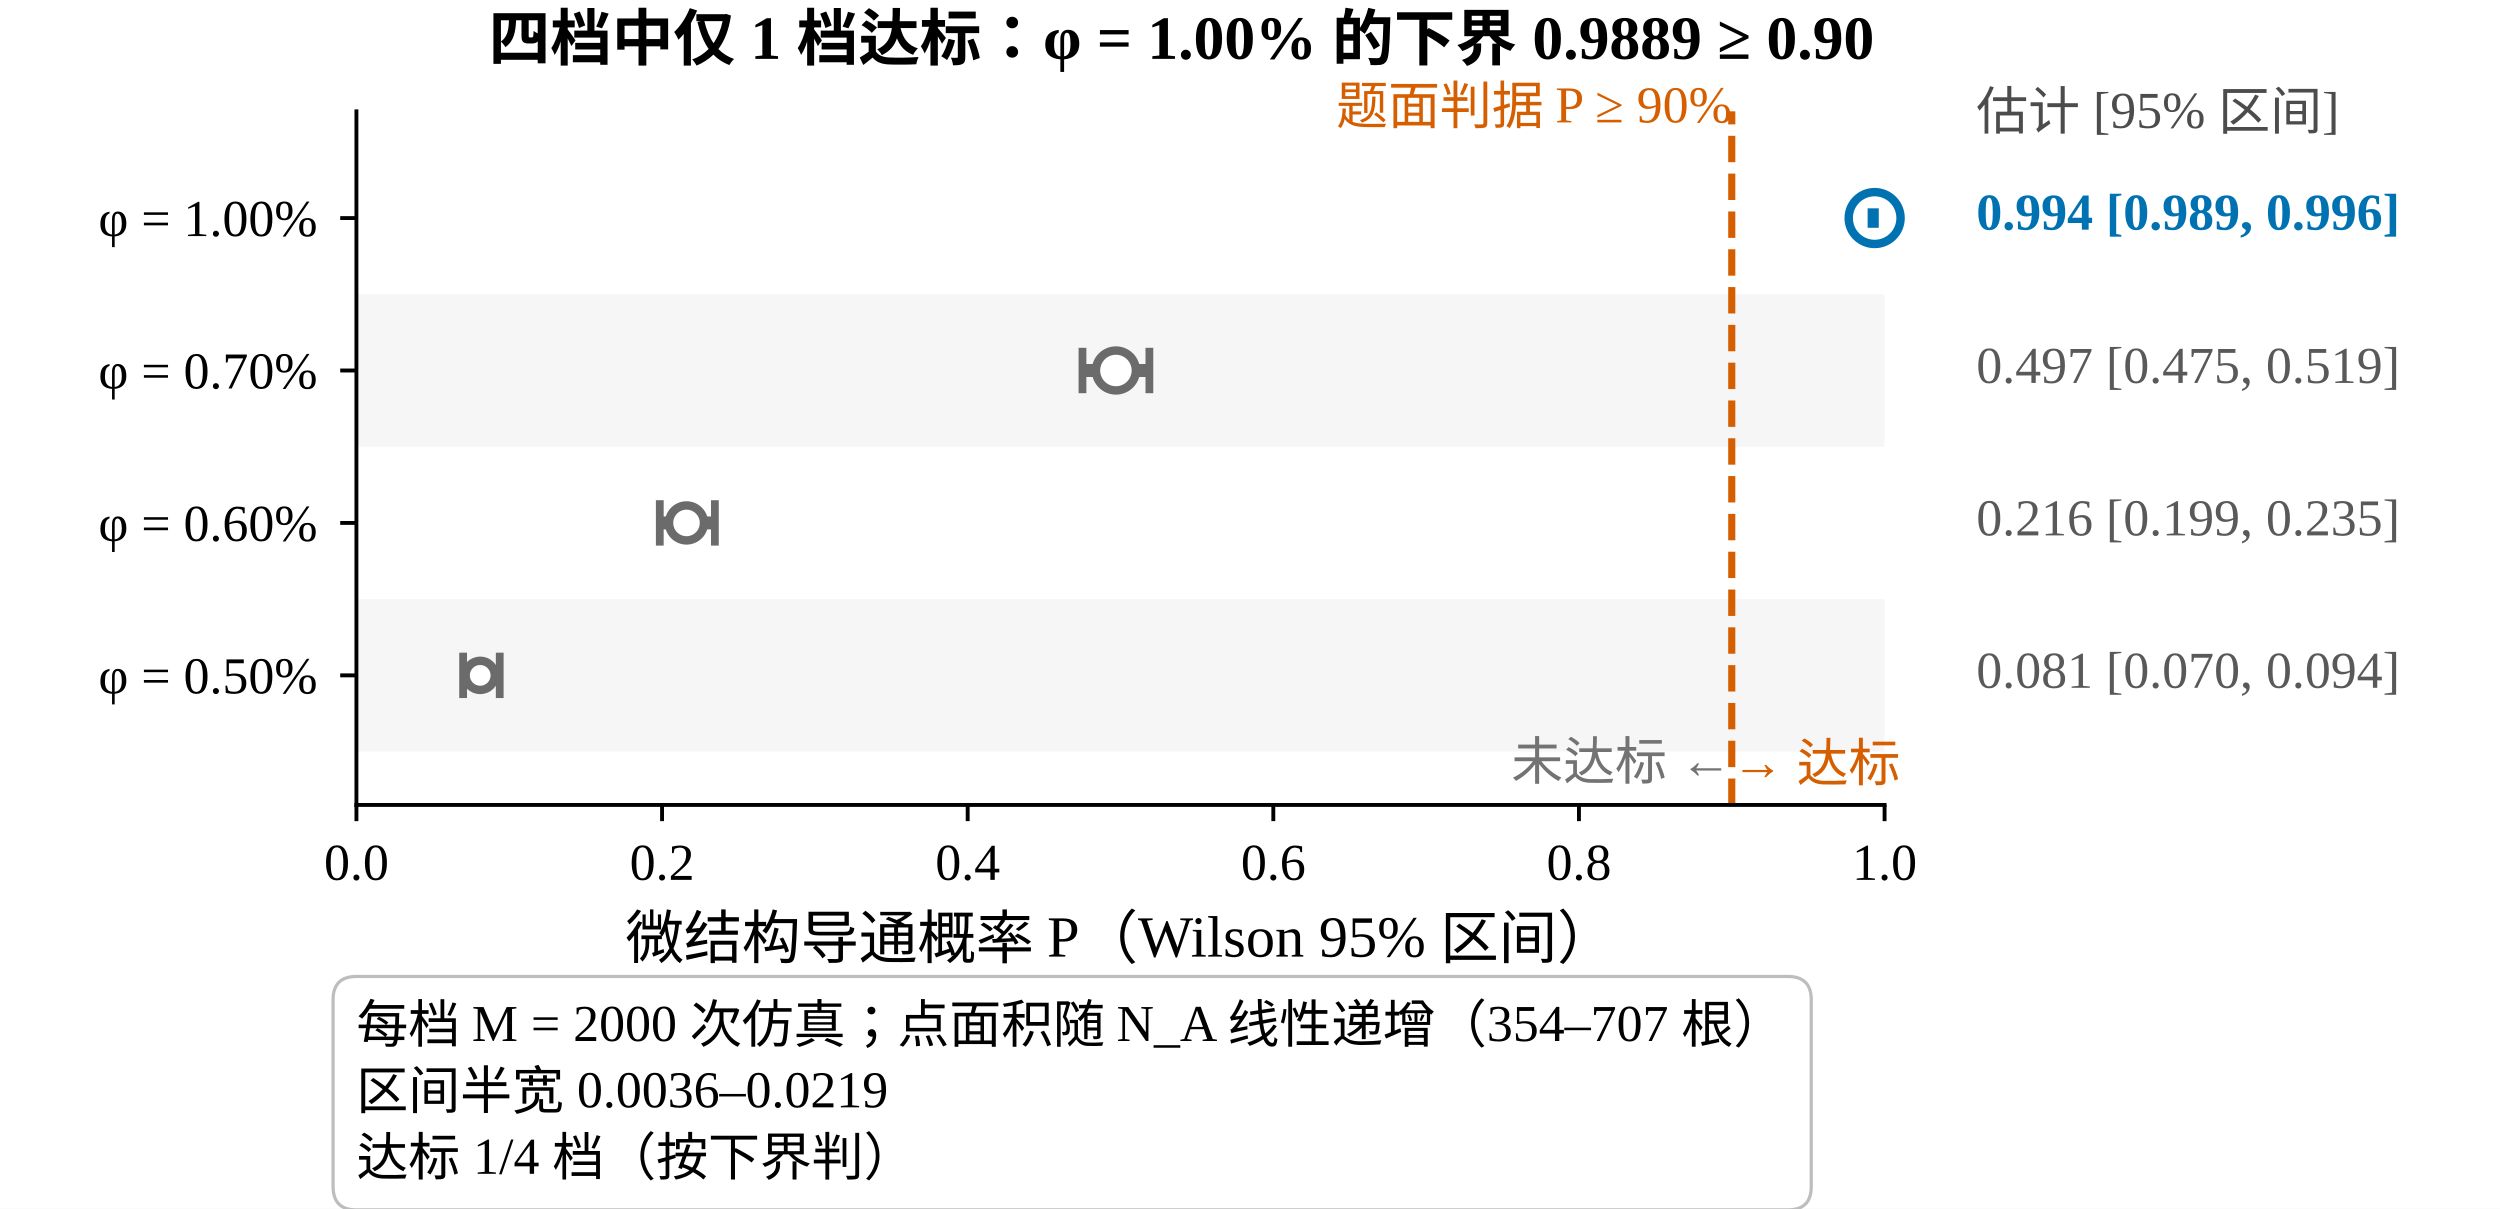
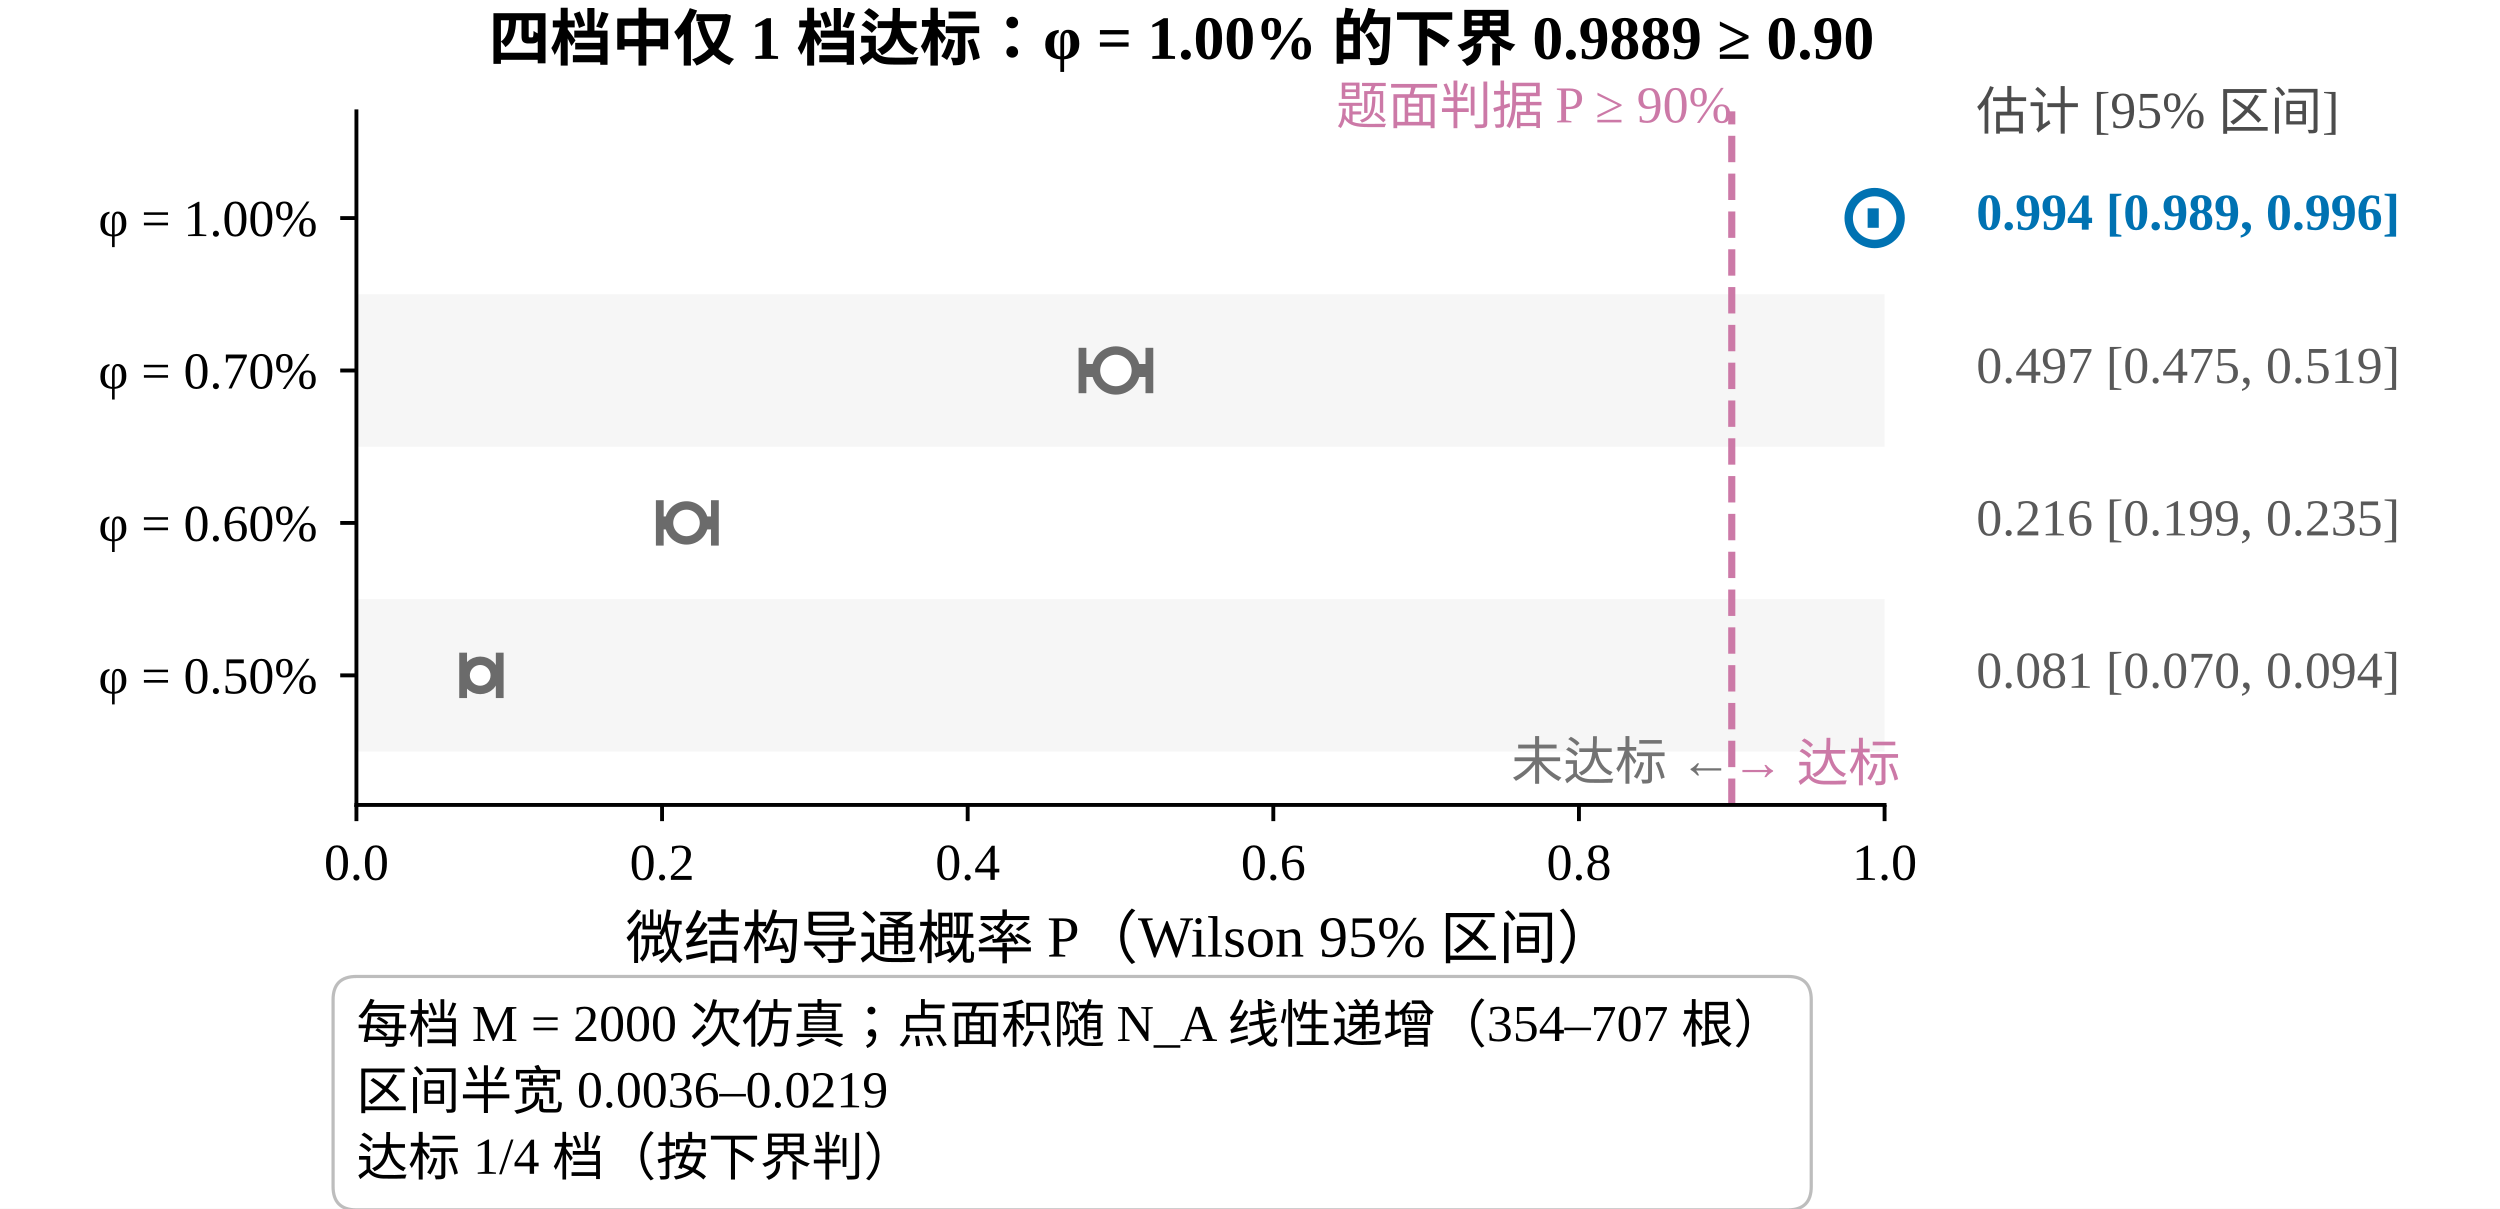
<svg xmlns="http://www.w3.org/2000/svg" xmlns:xlink="http://www.w3.org/1999/xlink" width="385.512pt" height="186.388pt" viewBox="0 0 385.512 186.388" version="1.1">
  <defs>
    <style type="text/css">*{stroke-linejoin: round; stroke-linecap: butt}</style>
  </defs>
  <g id="figure_1">
    <g id="patch_1">
      <path d="M 0 186.388  L 385.512 186.388  L 385.512 0  L 0 0  z " style="fill: #ffffff" />
    </g>
    <g id="axes_1">
      <g id="patch_2">
        <path d="M 54.962 124.125  L 290.611 124.125  L 290.611 17.169  L 54.962 17.169  z " style="fill: #ffffff" />
      </g>
      <g id="patch_3">
-         <path d="M 54.962 115.898  L 290.611 115.898  L 290.611 92.391  L 54.962 92.391  z " clip-path="url(#pbf7f25c440)" style="fill: #f6f6f6" />
+         <path d="M 54.962 115.898  L 290.611 115.898  L 290.611 92.391  L 54.962 92.391  z " clip-path="url(#p3bf9ac058b)" style="fill: #f6f6f6" />
      </g>
      <g id="patch_4">
-         <path d="M 54.962 68.884  L 290.611 68.884  L 290.611 45.377  L 54.962 45.377  z " clip-path="url(#pbf7f25c440)" style="fill: #f6f6f6" />
+         <path d="M 54.962 68.884  L 290.611 68.884  L 290.611 45.377  L 54.962 45.377  z " clip-path="url(#p3bf9ac058b)" style="fill: #f6f6f6" />
      </g>
      <g id="matplotlib.axis_1">
        <g id="xtick_1">
          <g id="line2d_1">
            <defs>
-               <path id="ma1a7291b96" d="M 0 0  L 0 2.5  " style="stroke: #000000; stroke-width: 0.6" />
+               <path id="mcb31d8dde1" d="M 0 0  L 0 2.5  " style="stroke: #000000; stroke-width: 0.6" />
            </defs>
            <g>
-               <use xlink:href="#ma1a7291b96" x="54.962" y="124.125" style="stroke: #000000; stroke-width: 0.6" />
+               <use xlink:href="#mcb31d8dde1" x="54.962" y="124.125" style="stroke: #000000; stroke-width: 0.6" />
            </g>
          </g>
          <g id="text_1">
            <text style="font-size: 8px; font-family: 'Times New Roman', 'STIXGeneral', 'DejaVu Serif', 'SimSun', 'STSong', 'STZhongsong', 'Microsoft YaHei', 'SimHei'; text-anchor: middle" x="54.962" y="135.68" transform="rotate(-0 54.96173 135.6803)">0.0</text>
          </g>
        </g>
        <g id="xtick_2">
          <g id="line2d_2">
            <g>
-               <use xlink:href="#ma1a7291b96" x="102.092" y="124.125" style="stroke: #000000; stroke-width: 0.6" />
+               <use xlink:href="#mcb31d8dde1" x="102.092" y="124.125" style="stroke: #000000; stroke-width: 0.6" />
            </g>
          </g>
          <g id="text_2">
            <text style="font-size: 8px; font-family: 'Times New Roman', 'STIXGeneral', 'DejaVu Serif', 'SimSun', 'STSong', 'STZhongsong', 'Microsoft YaHei', 'SimHei'; text-anchor: middle" x="102.092" y="135.68" transform="rotate(-0 102.0916 135.6803)">0.2</text>
          </g>
        </g>
        <g id="xtick_3">
          <g id="line2d_3">
            <g>
-               <use xlink:href="#ma1a7291b96" x="149.221" y="124.125" style="stroke: #000000; stroke-width: 0.6" />
+               <use xlink:href="#mcb31d8dde1" x="149.221" y="124.125" style="stroke: #000000; stroke-width: 0.6" />
            </g>
          </g>
          <g id="text_3">
            <text style="font-size: 8px; font-family: 'Times New Roman', 'STIXGeneral', 'DejaVu Serif', 'SimSun', 'STSong', 'STZhongsong', 'Microsoft YaHei', 'SimHei'; text-anchor: middle" x="149.221" y="135.68" transform="rotate(-0 149.2215 135.6803)">0.4</text>
          </g>
        </g>
        <g id="xtick_4">
          <g id="line2d_4">
            <g>
-               <use xlink:href="#ma1a7291b96" x="196.351" y="124.125" style="stroke: #000000; stroke-width: 0.6" />
+               <use xlink:href="#mcb31d8dde1" x="196.351" y="124.125" style="stroke: #000000; stroke-width: 0.6" />
            </g>
          </g>
          <g id="text_4">
            <text style="font-size: 8px; font-family: 'Times New Roman', 'STIXGeneral', 'DejaVu Serif', 'SimSun', 'STSong', 'STZhongsong', 'Microsoft YaHei', 'SimHei'; text-anchor: middle" x="196.351" y="135.68" transform="rotate(-0 196.3514 135.6803)">0.6</text>
          </g>
        </g>
        <g id="xtick_5">
          <g id="line2d_5">
            <g>
-               <use xlink:href="#ma1a7291b96" x="243.481" y="124.125" style="stroke: #000000; stroke-width: 0.6" />
+               <use xlink:href="#mcb31d8dde1" x="243.481" y="124.125" style="stroke: #000000; stroke-width: 0.6" />
            </g>
          </g>
          <g id="text_5">
            <text style="font-size: 8px; font-family: 'Times New Roman', 'STIXGeneral', 'DejaVu Serif', 'SimSun', 'STSong', 'STZhongsong', 'Microsoft YaHei', 'SimHei'; text-anchor: middle" x="243.481" y="135.68" transform="rotate(-0 243.4812 135.6803)">0.8</text>
          </g>
        </g>
        <g id="xtick_6">
          <g id="line2d_6">
            <g>
-               <use xlink:href="#ma1a7291b96" x="290.611" y="124.125" style="stroke: #000000; stroke-width: 0.6" />
+               <use xlink:href="#mcb31d8dde1" x="290.611" y="124.125" style="stroke: #000000; stroke-width: 0.6" />
            </g>
          </g>
          <g id="text_6">
            <text style="font-size: 8px; font-family: 'Times New Roman', 'STIXGeneral', 'DejaVu Serif', 'SimSun', 'STSong', 'STZhongsong', 'Microsoft YaHei', 'SimHei'; text-anchor: middle" x="290.611" y="135.68" transform="rotate(-0 290.6111 135.6803)">1.0</text>
          </g>
        </g>
        <g id="text_7">
          <text style="font-size: 9px; font-family: 'Times New Roman', 'STIXGeneral', 'DejaVu Serif', 'SimSun', 'STSong', 'STZhongsong', 'Microsoft YaHei', 'SimHei'; text-anchor: middle" x="172.786" y="147.798" transform="rotate(-0 172.7864 147.7984)">微结构导通概率 P（Wilson 95% 区间）</text>
        </g>
      </g>
      <g id="matplotlib.axis_2">
        <g id="ytick_1">
          <g id="line2d_7">
            <defs>
-               <path id="mf6ea7b9580" d="M 0 0  L -2.5 0  " style="stroke: #000000; stroke-width: 0.6" />
+               <path id="m418a7d65e6" d="M 0 0  L -2.5 0  " style="stroke: #000000; stroke-width: 0.6" />
            </defs>
            <g>
-               <use xlink:href="#mf6ea7b9580" x="54.962" y="104.144" style="stroke: #000000; stroke-width: 0.6" />
+               <use xlink:href="#m418a7d65e6" x="54.962" y="104.144" style="stroke: #000000; stroke-width: 0.6" />
            </g>
          </g>
          <g id="text_8">
            <text style="font-size: 8px; font-family: 'Times New Roman', 'STIXGeneral', 'DejaVu Serif', 'SimSun', 'STSong', 'STZhongsong', 'Microsoft YaHei', 'SimHei'; text-anchor: end" x="48.962" y="106.922" transform="rotate(-0 48.96173 106.9219)">φ = 0.50%</text>
          </g>
        </g>
        <g id="ytick_2">
          <g id="line2d_8">
            <g>
-               <use xlink:href="#mf6ea7b9580" x="54.962" y="80.638" style="stroke: #000000; stroke-width: 0.6" />
+               <use xlink:href="#m418a7d65e6" x="54.962" y="80.638" style="stroke: #000000; stroke-width: 0.6" />
            </g>
          </g>
          <g id="text_9">
            <text style="font-size: 8px; font-family: 'Times New Roman', 'STIXGeneral', 'DejaVu Serif', 'SimSun', 'STSong', 'STZhongsong', 'Microsoft YaHei', 'SimHei'; text-anchor: end" x="48.962" y="83.415" transform="rotate(-0 48.96173 83.41501)">φ = 0.60%</text>
          </g>
        </g>
        <g id="ytick_3">
          <g id="line2d_9">
            <g>
-               <use xlink:href="#mf6ea7b9580" x="54.962" y="57.131" style="stroke: #000000; stroke-width: 0.6" />
+               <use xlink:href="#m418a7d65e6" x="54.962" y="57.131" style="stroke: #000000; stroke-width: 0.6" />
            </g>
          </g>
          <g id="text_10">
            <text style="font-size: 8px; font-family: 'Times New Roman', 'STIXGeneral', 'DejaVu Serif', 'SimSun', 'STSong', 'STZhongsong', 'Microsoft YaHei', 'SimHei'; text-anchor: end" x="48.962" y="59.908" transform="rotate(-0 48.96173 59.90811)">φ = 0.70%</text>
          </g>
        </g>
        <g id="ytick_4">
          <g id="line2d_10">
            <g>
-               <use xlink:href="#mf6ea7b9580" x="54.962" y="33.624" style="stroke: #000000; stroke-width: 0.6" />
+               <use xlink:href="#m418a7d65e6" x="54.962" y="33.624" style="stroke: #000000; stroke-width: 0.6" />
            </g>
          </g>
          <g id="text_11">
            <text style="font-size: 8px; font-family: 'Times New Roman', 'STIXGeneral', 'DejaVu Serif', 'SimSun', 'STSong', 'STZhongsong', 'Microsoft YaHei', 'SimHei'; text-anchor: end" x="48.962" y="36.401" transform="rotate(-0 48.96173 36.40121)">φ = 1.00%</text>
          </g>
        </g>
      </g>
      <g id="line2d_11">
-         <path d="M 267.046 124.125  L 267.046 17.169  " clip-path="url(#pbf7f25c440)" style="fill: none; stroke-dasharray: 4.07,1.76; stroke-dashoffset: 0; stroke: #d55e00; stroke-width: 1.1" />
+         <path d="M 267.046 124.125  L 267.046 17.169  " clip-path="url(#p3bf9ac058b)" style="fill: none; stroke-dasharray: 4.07,1.76; stroke-dashoffset: 0; stroke: #cc79a7; stroke-width: 1.1" />
      </g>
      <g id="line2d_12">
-         <path d="M 71.417 104.144  L 77.06 104.144  " clip-path="url(#pbf7f25c440)" style="fill: none; stroke: #6b6b6b; stroke-width: 2" />
+         <path d="M 71.417 104.144  L 77.06 104.144  " clip-path="url(#p3bf9ac058b)" style="fill: none; stroke: #6b6b6b; stroke-width: 2" />
      </g>
      <g id="line2d_13">
-         <path d="M 71.417 107.046  L 71.417 101.243  " clip-path="url(#pbf7f25c440)" style="fill: none; stroke: #6b6b6b; stroke-width: 1.2; stroke-linecap: square" />
+         <path d="M 71.417 107.046  L 71.417 101.243  " clip-path="url(#p3bf9ac058b)" style="fill: none; stroke: #6b6b6b; stroke-width: 1.2; stroke-linecap: square" />
      </g>
      <g id="line2d_14">
-         <path d="M 77.06 107.046  L 77.06 101.243  " clip-path="url(#pbf7f25c440)" style="fill: none; stroke: #6b6b6b; stroke-width: 1.2; stroke-linecap: square" />
+         <path d="M 77.06 107.046  L 77.06 101.243  " clip-path="url(#p3bf9ac058b)" style="fill: none; stroke: #6b6b6b; stroke-width: 1.2; stroke-linecap: square" />
      </g>
      <g id="line2d_15">
-         <path d="M 101.742 80.638  L 110.238 80.638  " clip-path="url(#pbf7f25c440)" style="fill: none; stroke: #6b6b6b; stroke-width: 2" />
+         <path d="M 101.742 80.638  L 110.238 80.638  " clip-path="url(#p3bf9ac058b)" style="fill: none; stroke: #6b6b6b; stroke-width: 2" />
      </g>
      <g id="line2d_16">
-         <path d="M 101.742 83.539  L 101.742 77.736  " clip-path="url(#pbf7f25c440)" style="fill: none; stroke: #6b6b6b; stroke-width: 1.2; stroke-linecap: square" />
+         <path d="M 101.742 83.539  L 101.742 77.736  " clip-path="url(#p3bf9ac058b)" style="fill: none; stroke: #6b6b6b; stroke-width: 1.2; stroke-linecap: square" />
      </g>
      <g id="line2d_17">
-         <path d="M 110.238 83.539  L 110.238 77.736  " clip-path="url(#pbf7f25c440)" style="fill: none; stroke: #6b6b6b; stroke-width: 1.2; stroke-linecap: square" />
+         <path d="M 110.238 83.539  L 110.238 77.736  " clip-path="url(#p3bf9ac058b)" style="fill: none; stroke: #6b6b6b; stroke-width: 1.2; stroke-linecap: square" />
      </g>
      <g id="line2d_18">
-         <path d="M 166.922 57.131  L 177.24 57.131  " clip-path="url(#pbf7f25c440)" style="fill: none; stroke: #6b6b6b; stroke-width: 2" />
+         <path d="M 166.922 57.131  L 177.24 57.131  " clip-path="url(#p3bf9ac058b)" style="fill: none; stroke: #6b6b6b; stroke-width: 2" />
      </g>
      <g id="line2d_19">
-         <path d="M 166.922 60.032  L 166.922 54.23  " clip-path="url(#pbf7f25c440)" style="fill: none; stroke: #6b6b6b; stroke-width: 1.2; stroke-linecap: square" />
+         <path d="M 166.922 60.032  L 166.922 54.23  " clip-path="url(#p3bf9ac058b)" style="fill: none; stroke: #6b6b6b; stroke-width: 1.2; stroke-linecap: square" />
      </g>
      <g id="line2d_20">
-         <path d="M 177.24 60.032  L 177.24 54.23  " clip-path="url(#pbf7f25c440)" style="fill: none; stroke: #6b6b6b; stroke-width: 1.2; stroke-linecap: square" />
+         <path d="M 177.24 60.032  L 177.24 54.23  " clip-path="url(#p3bf9ac058b)" style="fill: none; stroke: #6b6b6b; stroke-width: 1.2; stroke-linecap: square" />
      </g>
      <g id="line2d_21">
-         <path d="M 287.998 36.525  L 287.998 30.723  " clip-path="url(#pbf7f25c440)" style="fill: none; stroke: #0072b2; stroke-width: 1.6; stroke-linecap: square" />
+         <path d="M 287.998 36.525  L 287.998 30.723  " clip-path="url(#p3bf9ac058b)" style="fill: none; stroke: #0072b2; stroke-width: 1.6; stroke-linecap: square" />
      </g>
      <g id="line2d_22">
-         <path d="M 289.715 36.525  L 289.715 30.723  " clip-path="url(#pbf7f25c440)" style="fill: none; stroke: #0072b2; stroke-width: 1.6; stroke-linecap: square" />
+         <path d="M 289.715 36.525  L 289.715 30.723  " clip-path="url(#p3bf9ac058b)" style="fill: none; stroke: #0072b2; stroke-width: 1.6; stroke-linecap: square" />
      </g>
      <g id="patch_5">
        <path d="M 54.962 124.125  L 54.962 17.169  " style="fill: none; stroke: #000000; stroke-width: 0.6; stroke-linejoin: miter; stroke-linecap: square" />
      </g>
      <g id="patch_6">
        <path d="M 54.962 124.125  L 290.611 124.125  " style="fill: none; stroke: #000000; stroke-width: 0.6; stroke-linejoin: miter; stroke-linecap: square" />
      </g>
      <g id="text_12">
-         <text style="font-size: 8px; font-family: 'Times New Roman', 'STIXGeneral', 'DejaVu Serif', 'SimSun', 'STSong', 'STZhongsong', 'Microsoft YaHei', 'SimHei'; text-anchor: end; fill: #d55e00" x="267.046" y="19.13" transform="rotate(-0 267.0462 19.12951)">题面判据 P ≥ 90% </text>
+         <text style="font-size: 8px; font-family: 'Times New Roman', 'STIXGeneral', 'DejaVu Serif', 'SimSun', 'STSong', 'STZhongsong', 'Microsoft YaHei', 'SimHei'; text-anchor: end; fill: #cc79a7" x="267.046" y="19.13" transform="rotate(-0 267.0462 19.12951)">题面判据 P ≥ 90% </text>
      </g>
      <g id="text_13">
        <text style="font-size: 8px; font-family: 'Times New Roman', 'STIXGeneral', 'DejaVu Serif', 'SimSun', 'STSong', 'STZhongsong', 'Microsoft YaHei', 'SimHei'; text-anchor: end; fill: #737373" x="267.046" y="120.225" transform="rotate(-0 267.0462 120.2248)">未达标 ← </text>
      </g>
      <g id="text_14">
-         <text style="font-size: 8px; font-family: 'Times New Roman', 'STIXGeneral', 'DejaVu Serif', 'SimSun', 'STSong', 'STZhongsong', 'Microsoft YaHei', 'SimHei'; text-anchor: start; fill: #d55e00" x="267.046" y="120.225" transform="rotate(-0 267.0462 120.2248)"> → 达标</text>
+         <text style="font-size: 8px; font-family: 'Times New Roman', 'STIXGeneral', 'DejaVu Serif', 'SimSun', 'STSong', 'STZhongsong', 'Microsoft YaHei', 'SimHei'; text-anchor: start; fill: #cc79a7" x="267.046" y="120.225" transform="rotate(-0 267.0462 120.2248)"> → 达标</text>
      </g>
      <g id="text_15">
        <text style="font-size: 8px; font-family: 'Times New Roman', 'STIXGeneral', 'DejaVu Serif', 'SimSun', 'STSong', 'STZhongsong', 'Microsoft YaHei', 'SimHei'; text-anchor: start; fill: #595959" x="304.75" y="106.066" transform="rotate(-0 304.7501 106.0663)">0.081 [0.070, 0.094]</text>
      </g>
      <g id="text_16">
        <text style="font-size: 8px; font-family: 'Times New Roman', 'STIXGeneral', 'DejaVu Serif', 'SimSun', 'STSong', 'STZhongsong', 'Microsoft YaHei', 'SimHei'; text-anchor: start; fill: #595959" x="304.75" y="82.559" transform="rotate(-0 304.7501 82.55939)">0.216 [0.199, 0.235]</text>
      </g>
      <g id="text_17">
        <text style="font-size: 8px; font-family: 'Times New Roman', 'STIXGeneral', 'DejaVu Serif', 'SimSun', 'STSong', 'STZhongsong', 'Microsoft YaHei', 'SimHei'; text-anchor: start; fill: #595959" x="304.75" y="59.052" transform="rotate(-0 304.7501 59.05249)">0.497 [0.475, 0.519]</text>
      </g>
      <g id="text_18">
        <text style="font-weight: 700; font-size: 8px; font-family: 'Times New Roman', 'STIXGeneral', 'DejaVu Serif', 'SimSun', 'STSong', 'STZhongsong', 'Microsoft YaHei', 'SimHei'; text-anchor: start; fill: #0072b2" x="304.75" y="35.417" transform="rotate(-0 304.7501 35.41684)">0.994 [0.989, 0.996]</text>
      </g>
      <g id="text_19">
        <text style="font-size: 8px; font-family: 'Times New Roman', 'STIXGeneral', 'DejaVu Serif', 'SimSun', 'STSong', 'STZhongsong', 'Microsoft YaHei', 'SimHei'; text-anchor: start; fill: #4c4c4c" x="304.75" y="19.973" transform="rotate(-0 304.7501 19.97277)">估计 [95% 区间]</text>
      </g>
      <g id="line2d_23">
        <defs>
-           <path id="mca2f33af82" d="M 0 2.25  C 0.597 2.25 1.169 2.013 1.591 1.591  C 2.013 1.169 2.25 0.597 2.25 0  C 2.25 -0.597 2.013 -1.169 1.591 -1.591  C 1.169 -2.013 0.597 -2.25 0 -2.25  C -0.597 -2.25 -1.169 -2.013 -1.591 -1.591  C -2.013 -1.169 -2.25 -0.597 -2.25 0  C -2.25 0.597 -2.013 1.169 -1.591 1.591  C -1.169 2.013 -0.597 2.25 0 2.25  z " style="stroke: #6b6b6b; stroke-width: 1.3" />
-         </defs>
-         <g>
-           <use xlink:href="#mca2f33af82" x="74.049" y="104.144" style="fill: #ffffff; stroke: #6b6b6b; stroke-width: 1.3" />
+           <path id="m915d1486a0" d="M 0 2.25  C 0.597 2.25 1.169 2.013 1.591 1.591  C 2.013 1.169 2.25 0.597 2.25 0  C 2.25 -0.597 2.013 -1.169 1.591 -1.591  C 1.169 -2.013 0.597 -2.25 0 -2.25  C -0.597 -2.25 -1.169 -2.013 -1.591 -1.591  C -2.013 -1.169 -2.25 -0.597 -2.25 0  C -2.25 0.597 -2.013 1.169 -1.591 1.591  C -1.169 2.013 -0.597 2.25 0 2.25  z " style="stroke: #6b6b6b; stroke-width: 1.3" />
+         </defs>
+         <g>
+           <use xlink:href="#m915d1486a0" x="74.049" y="104.144" style="fill: #ffffff; stroke: #6b6b6b; stroke-width: 1.3" />
        </g>
      </g>
      <g id="line2d_24">
        <defs>
-           <path id="m0e6ff434eb" d="M 0 2.695  C 0.715 2.695 1.4 2.411 1.906 1.906  C 2.411 1.4 2.695 0.715 2.695 0  C 2.695 -0.715 2.411 -1.4 1.906 -1.906  C 1.4 -2.411 0.715 -2.695 0 -2.695  C -0.715 -2.695 -1.4 -2.411 -1.906 -1.906  C -2.411 -1.4 -2.695 -0.715 -2.695 0  C -2.695 0.715 -2.411 1.4 -1.906 1.906  C -1.4 2.411 -0.715 2.695 0 2.695  z " style="stroke: #6b6b6b; stroke-width: 1.3" />
-         </defs>
-         <g>
-           <use xlink:href="#m0e6ff434eb" x="105.862" y="80.638" style="fill: #ffffff; stroke: #6b6b6b; stroke-width: 1.3" />
+           <path id="m2b479edb8b" d="M 0 2.695  C 0.715 2.695 1.4 2.411 1.906 1.906  C 2.411 1.4 2.695 0.715 2.695 0  C 2.695 -0.715 2.411 -1.4 1.906 -1.906  C 1.4 -2.411 0.715 -2.695 0 -2.695  C -0.715 -2.695 -1.4 -2.411 -1.906 -1.906  C -2.411 -1.4 -2.695 -0.715 -2.695 0  C -2.695 0.715 -2.411 1.4 -1.906 1.906  C -1.4 2.411 -0.715 2.695 0 2.695  z " style="stroke: #6b6b6b; stroke-width: 1.3" />
+         </defs>
+         <g>
+           <use xlink:href="#m2b479edb8b" x="105.862" y="80.638" style="fill: #ffffff; stroke: #6b6b6b; stroke-width: 1.3" />
        </g>
      </g>
      <g id="line2d_25">
        <defs>
-           <path id="ma59f6eaf6e" d="M 0 3.076  C 0.816 3.076 1.598 2.752 2.175 2.175  C 2.752 1.598 3.076 0.816 3.076 0  C 3.076 -0.816 2.752 -1.598 2.175 -2.175  C 1.598 -2.752 0.816 -3.076 0 -3.076  C -0.816 -3.076 -1.598 -2.752 -2.175 -2.175  C -2.752 -1.598 -3.076 -0.816 -3.076 0  C -3.076 0.816 -2.752 1.598 -2.175 2.175  C -1.598 2.752 -0.816 3.076 0 3.076  z " style="stroke: #6b6b6b; stroke-width: 1.3" />
-         </defs>
-         <g>
-           <use xlink:href="#ma59f6eaf6e" x="172.079" y="57.131" style="fill: #ffffff; stroke: #6b6b6b; stroke-width: 1.3" />
+           <path id="m4257524a17" d="M 0 3.076  C 0.816 3.076 1.598 2.752 2.175 2.175  C 2.752 1.598 3.076 0.816 3.076 0  C 3.076 -0.816 2.752 -1.598 2.175 -2.175  C 1.598 -2.752 0.816 -3.076 0 -3.076  C -0.816 -3.076 -1.598 -2.752 -2.175 -2.175  C -2.752 -1.598 -3.076 -0.816 -3.076 0  C -3.076 0.816 -2.752 1.598 -2.175 2.175  C -1.598 2.752 -0.816 3.076 0 3.076  z " style="stroke: #6b6b6b; stroke-width: 1.3" />
+         </defs>
+         <g>
+           <use xlink:href="#m4257524a17" x="172.079" y="57.131" style="fill: #ffffff; stroke: #6b6b6b; stroke-width: 1.3" />
        </g>
      </g>
      <g id="line2d_26">
        <defs>
-           <path id="m102d3125bd" d="M 0 4  C 1.061 4 2.078 3.579 2.828 2.828  C 3.579 2.078 4 1.061 4 0  C 4 -1.061 3.579 -2.078 2.828 -2.828  C 2.078 -3.579 1.061 -4 0 -4  C -1.061 -4 -2.078 -3.579 -2.828 -2.828  C -3.579 -2.078 -4 -1.061 -4 0  C -4 1.061 -3.579 2.078 -2.828 2.828  C -2.078 3.579 -1.061 4 0 4  z " style="stroke: #0072b2; stroke-width: 1.3" />
-         </defs>
-         <g>
-           <use xlink:href="#m102d3125bd" x="289.079" y="33.624" style="fill: #ffffff; stroke: #0072b2; stroke-width: 1.3" />
+           <path id="mad6206dfff" d="M 0 4  C 1.061 4 2.078 3.579 2.828 2.828  C 3.579 2.078 4 1.061 4 0  C 4 -1.061 3.579 -2.078 2.828 -2.828  C 2.078 -3.579 1.061 -4 0 -4  C -1.061 -4 -2.078 -3.579 -2.828 -2.828  C -3.579 -2.078 -4 -1.061 -4 0  C -4 1.061 -3.579 2.078 -2.828 2.828  C -2.078 3.579 -1.061 4 0 4  z " style="stroke: #0072b2; stroke-width: 1.3" />
+         </defs>
+         <g>
+           <use xlink:href="#mad6206dfff" x="289.079" y="33.624" style="fill: #ffffff; stroke: #0072b2; stroke-width: 1.3" />
        </g>
      </g>
      <g id="line2d_27">
-         <path d="M 287.998 33.624  L 289.715 33.624  " clip-path="url(#pbf7f25c440)" style="fill: none; stroke: #0072b2; stroke-width: 3" />
+         <path d="M 287.998 33.624  L 289.715 33.624  " clip-path="url(#p3bf9ac058b)" style="fill: none; stroke: #0072b2; stroke-width: 3" />
      </g>
      <g id="text_20">
        <g id="patch_7">
          <path d="M 54.962 186.571  L 275.702 186.571  Q 279.302 186.571 279.302 182.971  L 279.302 154.176  Q 279.302 150.576 275.702 150.576  L 54.962 150.576  Q 51.362 150.576 51.362 154.176  L 51.362 182.971  Q 51.362 186.571 54.962 186.571  z " style="fill: #ffffff; opacity: 0.85; stroke: #b2b2b2; stroke-width: 0.5; stroke-linejoin: miter" />
        </g>
        <text style="font-size: 8px; font-family: 'Times New Roman', 'STIXGeneral', 'DejaVu Serif', 'SimSun', 'STSong', 'STZhongsong', 'Microsoft YaHei', 'SimHei'" transform="translate(54.96173 160.7845)">每档 M = 2000 次仿真；点面积随 N_A 线性递增（354–707 根）</text>
        <text style="font-size: 8px; font-family: 'Times New Roman', 'STIXGeneral', 'DejaVu Serif', 'SimSun', 'STSong', 'STZhongsong', 'Microsoft YaHei', 'SimHei'" transform="translate(54.96173 171.0064)">区间半宽 0.0036–0.0219</text>
        <text style="font-size: 8px; font-family: 'Times New Roman', 'STIXGeneral', 'DejaVu Serif', 'SimSun', 'STSong', 'STZhongsong', 'Microsoft YaHei', 'SimHei'" transform="translate(54.96173 181.2602)">达标 1/4 档（按下界判）</text>
      </g>
    </g>
    <g id="text_21">
      <text style="font-weight: 700; font-size: 9.5px; font-family: 'Times New Roman', 'STIXGeneral', 'DejaVu Serif', 'SimSun', 'STSong', 'STZhongsong', 'Microsoft YaHei', 'SimHei'; text-anchor: middle" x="182.181" y="9.27" transform="rotate(-0 182.1806 9.270078)">四档中仅 1 档达标：φ = 1.00% 的下界 0.9889 ≥ 0.90</text>
    </g>
  </g>
  <defs>
-     <clipPath id="pbf7f25c440">
+     <clipPath id="p3bf9ac058b">
      <rect x="54.962" y="17.169" width="235.649" height="106.956" />
    </clipPath>
  </defs>
</svg>
